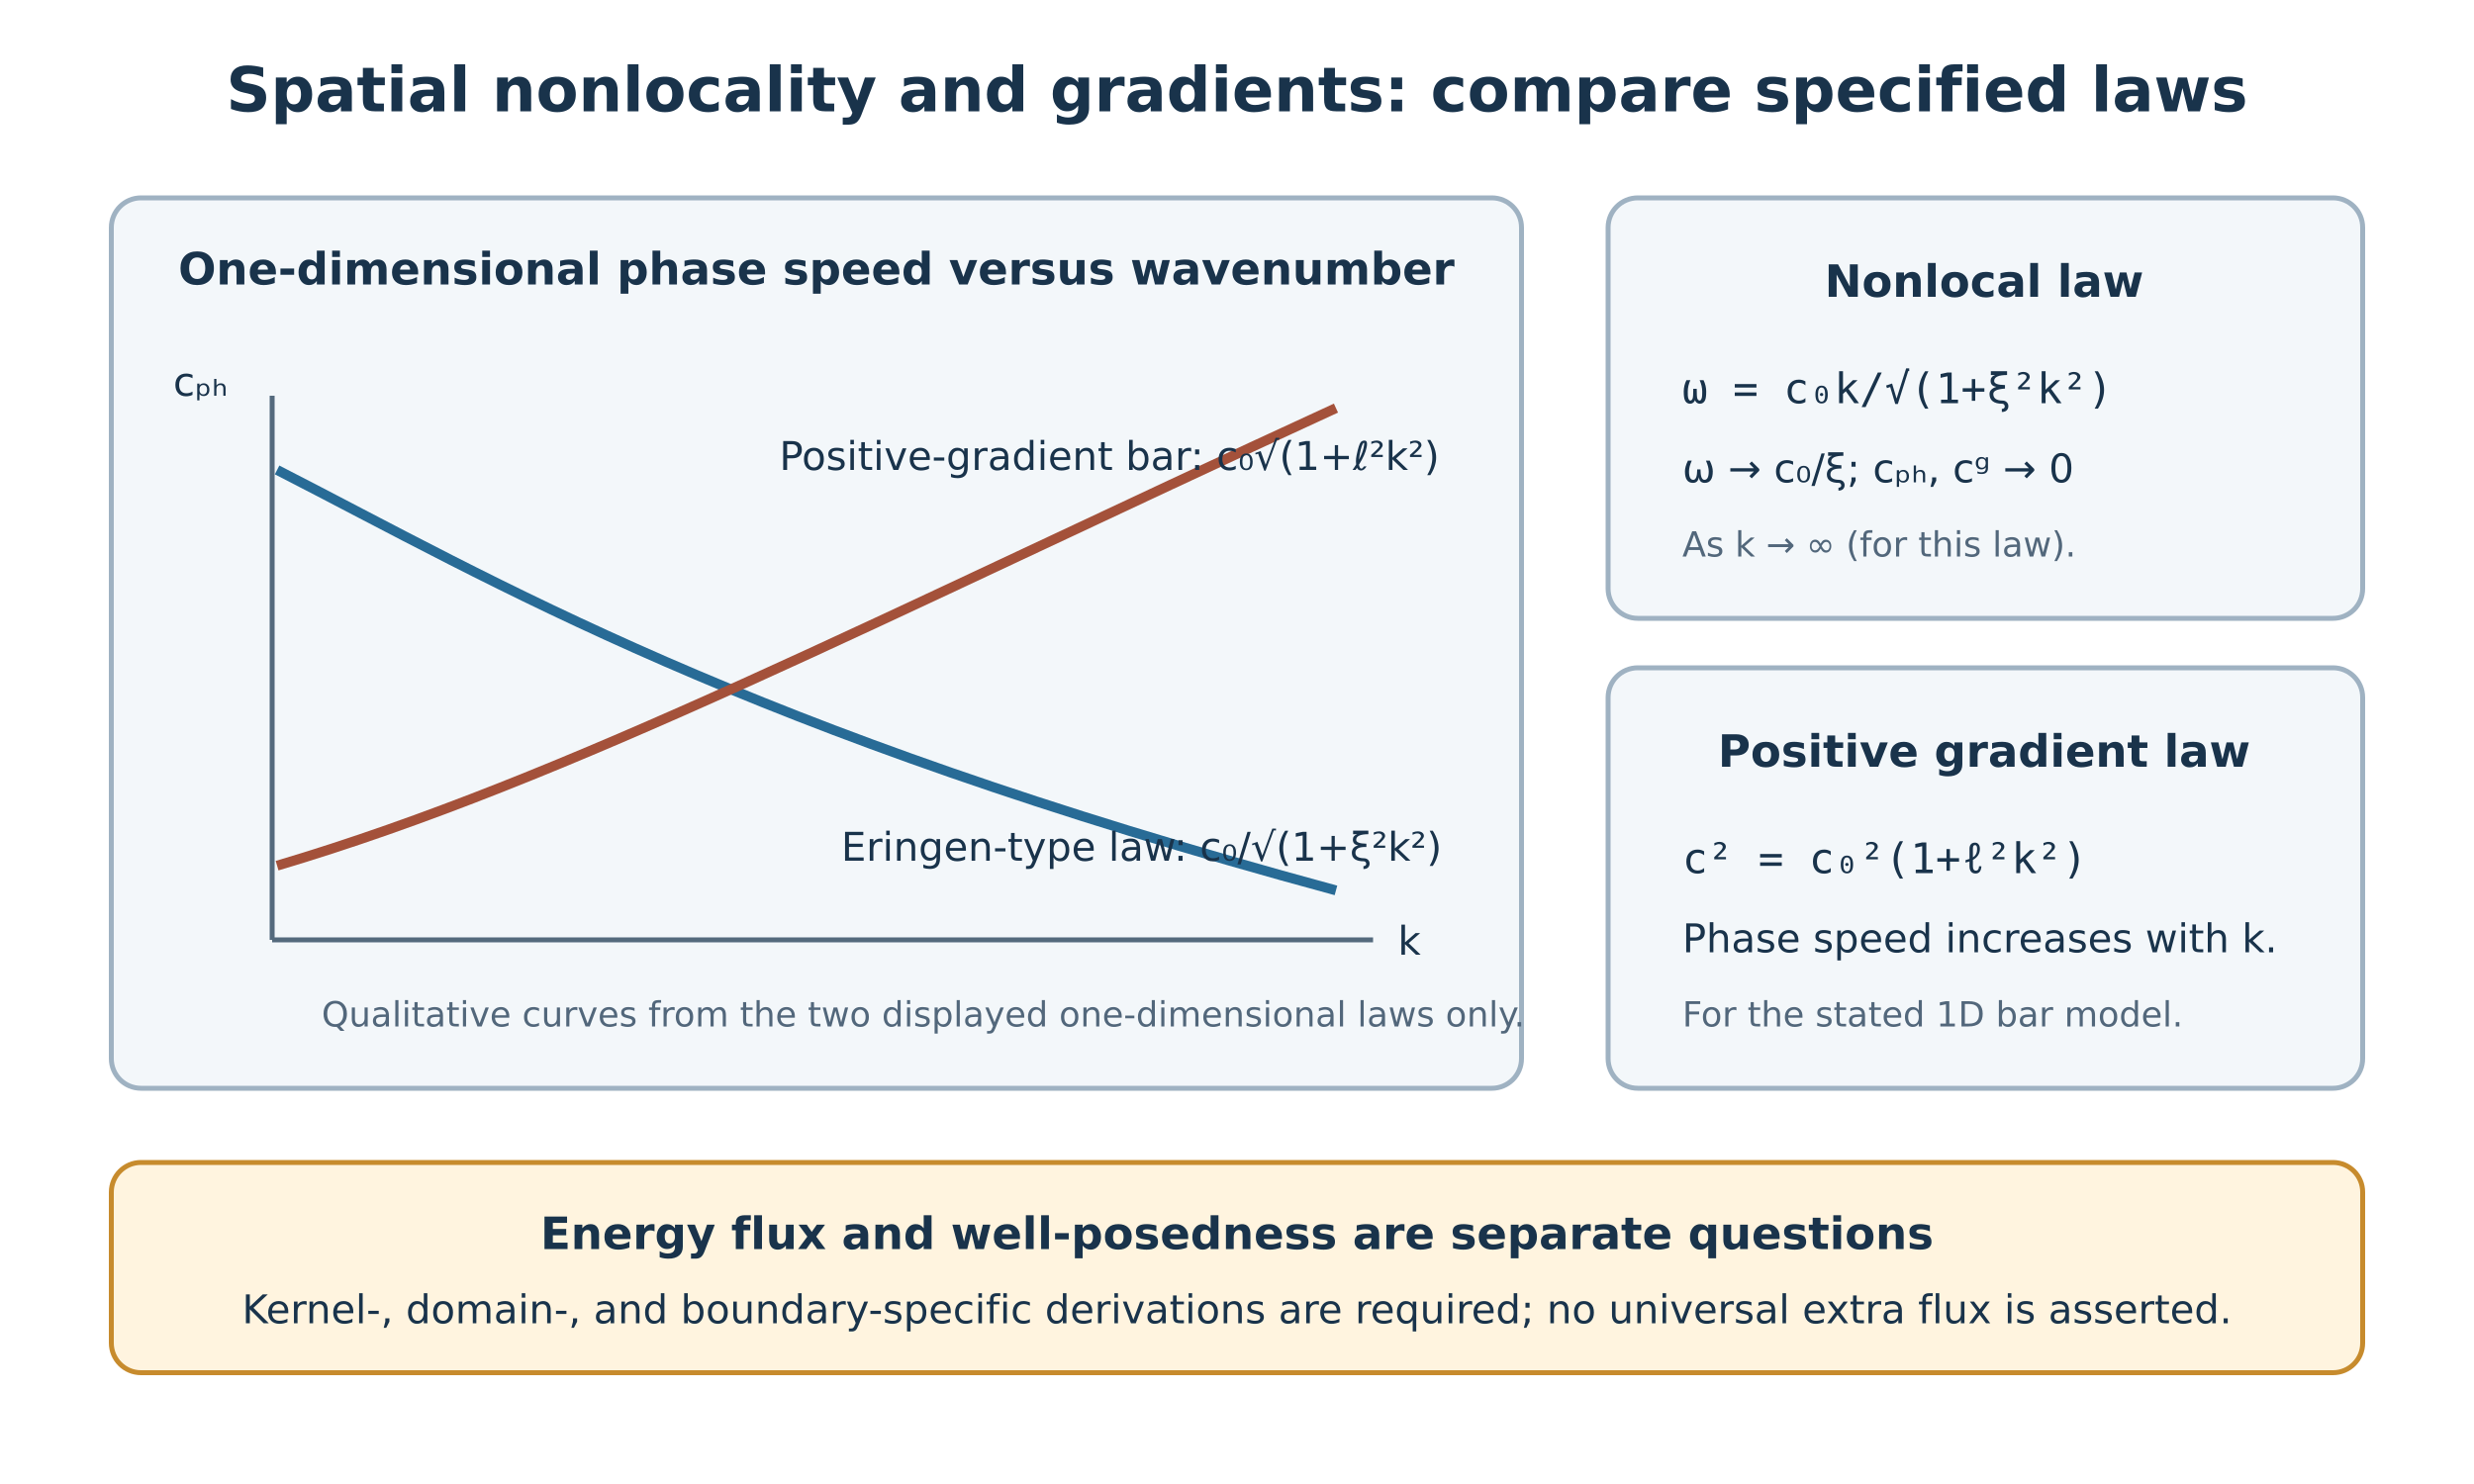
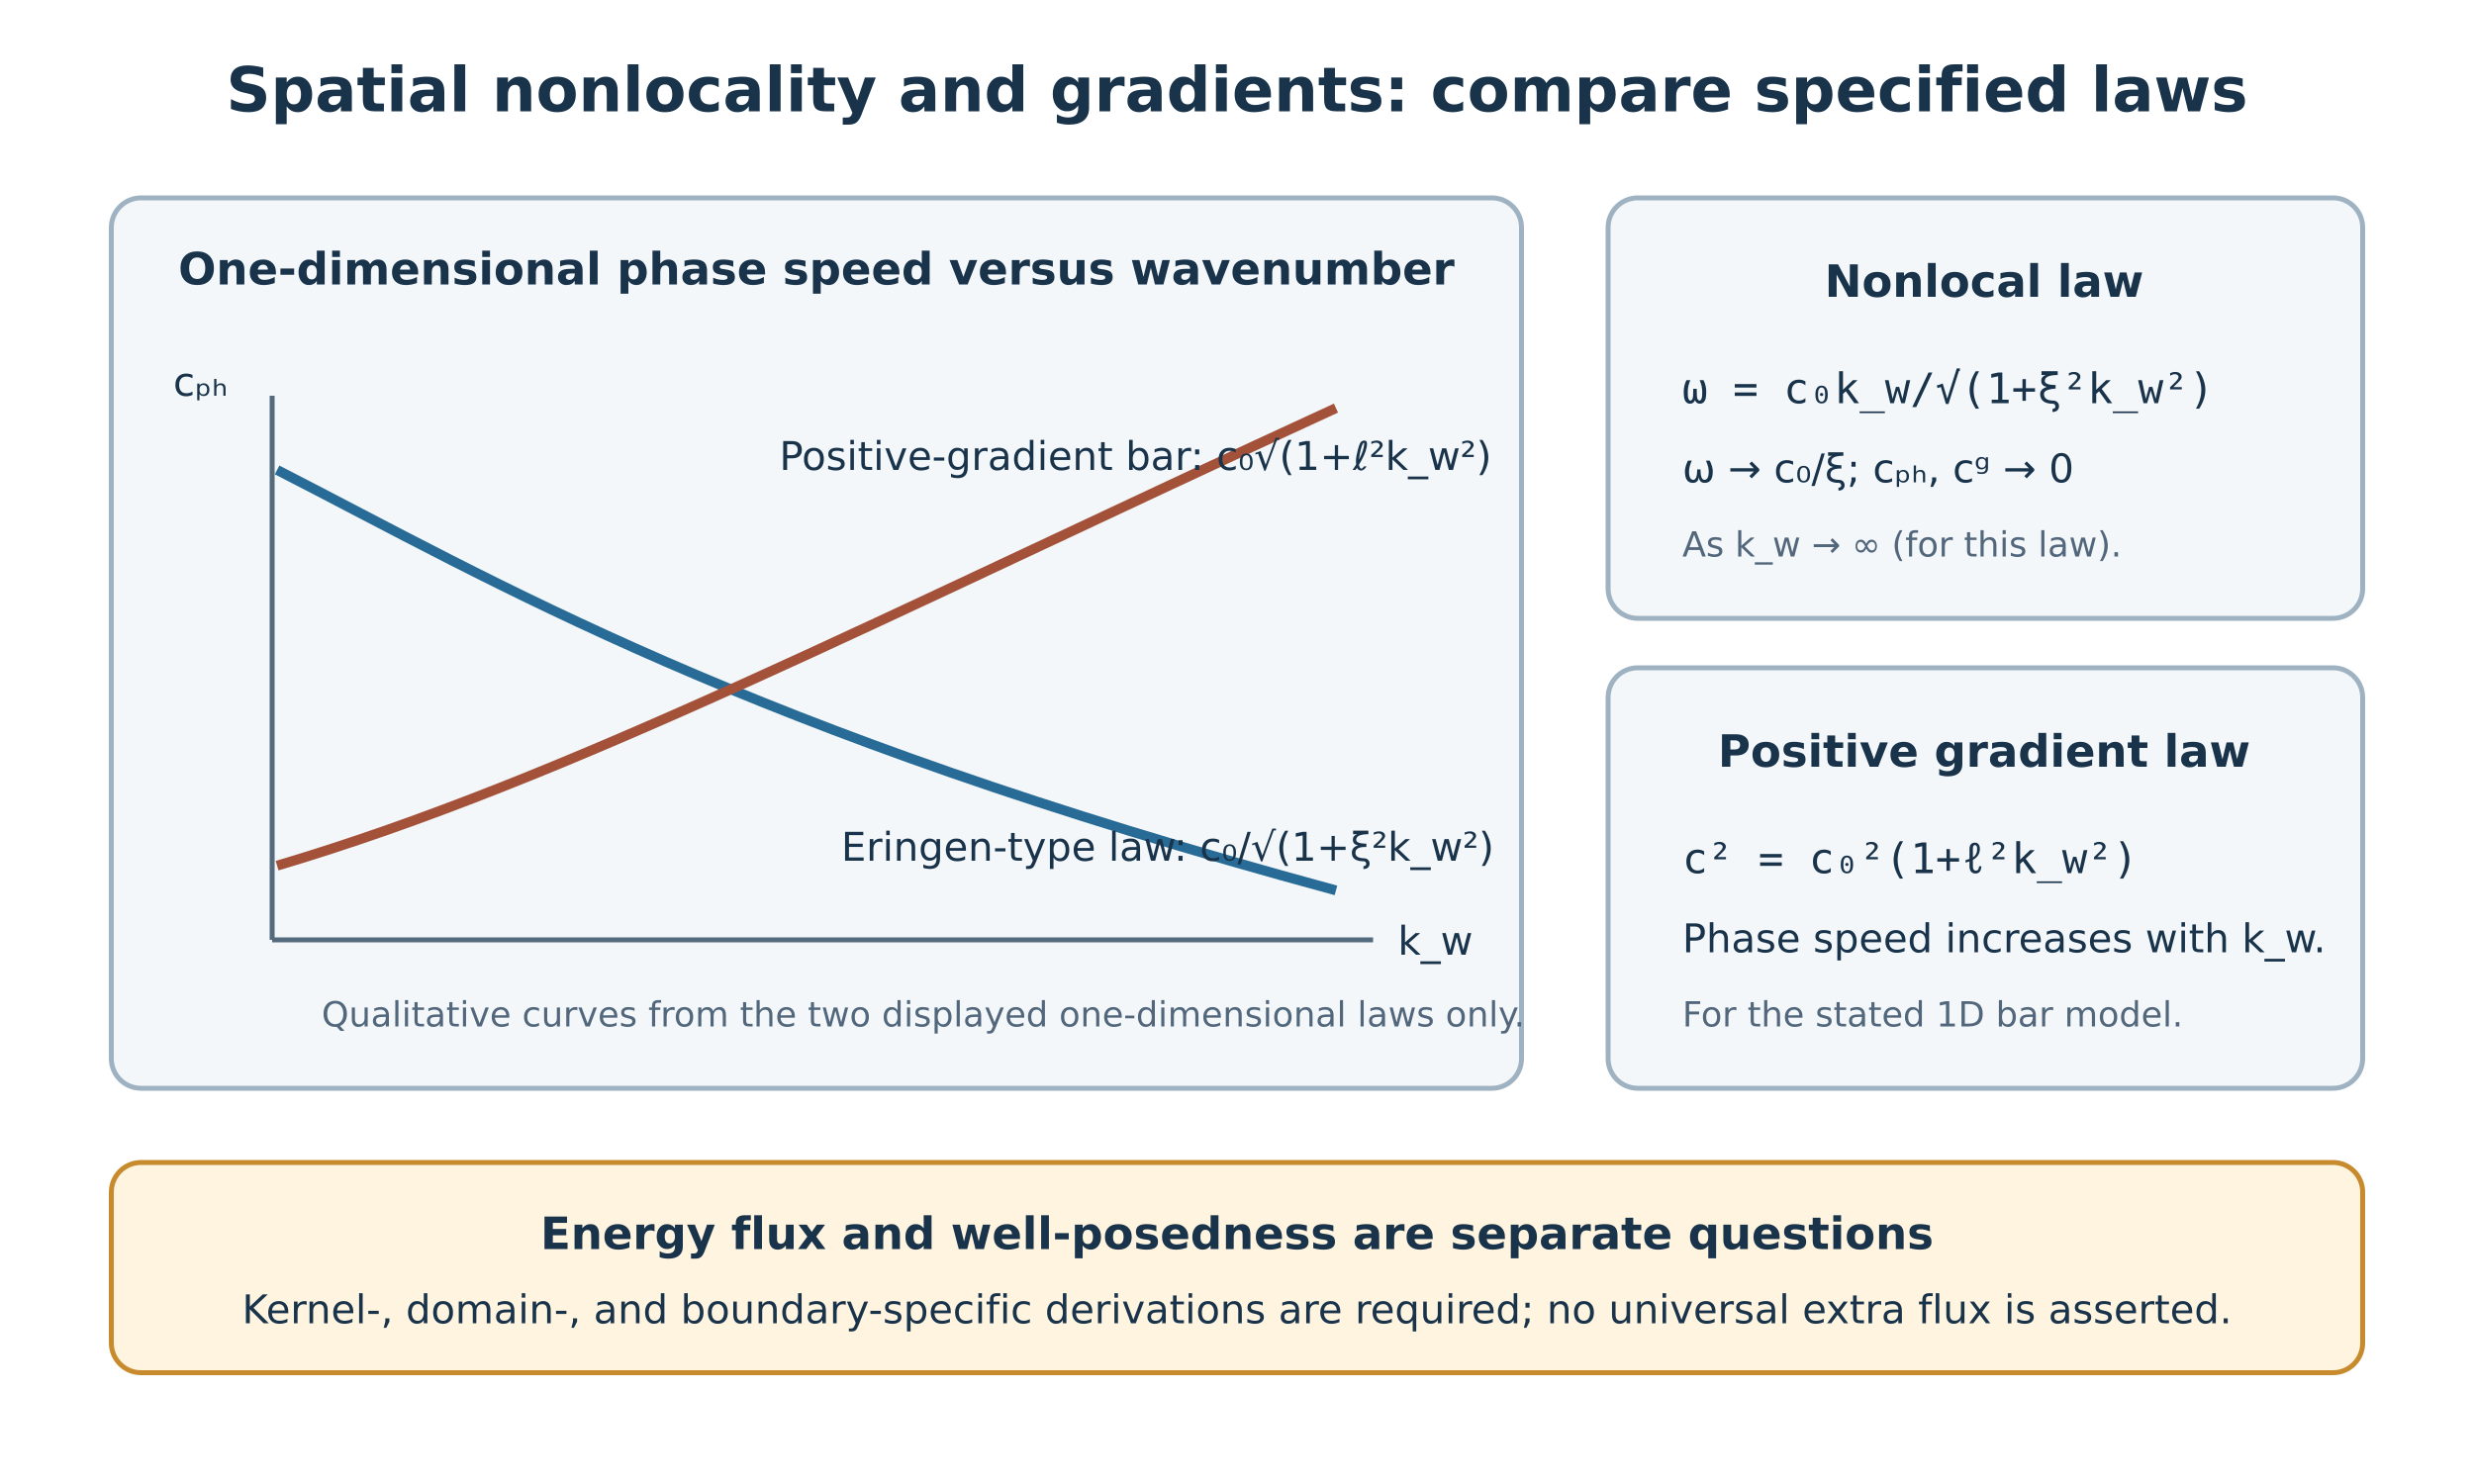
<svg xmlns="http://www.w3.org/2000/svg" width="1000" height="600" viewBox="0 0 1000 600" role="img" aria-labelledby="t d">
  <defs>
    <style>text{font-family:'DejaVu Sans',Arial,sans-serif;fill:#19334b}.title{font-size:25px;font-weight:700}.head{font-size:18px;font-weight:700}.body{font-size:16px}.math{font-family:'DejaVu Sans Mono',monospace;font-size:17px}.note{font-size:14px;fill:#52677b}.card{fill:#f3f7fa;stroke:#9fb2c2;stroke-width:2}.open{fill:#fff4df;stroke:#c78b2d;stroke-width:2}.axis{stroke:#546a7d;stroke-width:2}.curve1{stroke:#286b96;stroke-width:4;fill:none}.curve2{stroke:#a4513a;stroke-width:4;fill:none}</style>
  </defs>
  <rect width="1000" height="600" fill="white" />
  <text x="500" y="45" class="title" text-anchor="middle">Spatial nonlocality and gradients: compare specified laws</text>
  <rect x="45" y="80" width="570" height="360" rx="12" class="card" />
  <text x="330" y="115" class="head" text-anchor="middle">One-dimensional phase speed versus wavenumber</text>
  <line x1="110" y1="380" x2="555" y2="380" class="axis" />
  <line x1="110" y1="380" x2="110" y2="160" class="axis" />
-   <text x="565" y="386" class="body">k</text>
+   <text x="565" y="386" class="body">k_w</text>
  <text x="70" y="160" class="body">cₚₕ</text>
  <path d="M112 190 C200 235 300 295 540 360" class="curve1" />
  <path d="M112 350 C230 315 355 250 540 165" class="curve2" />
-   <text x="340" y="348" class="body" fill="#286b96">Eringen-type law: c₀/√(1+ξ²k²)</text>
-   <text x="315" y="190" class="body" fill="#a4513a">Positive-gradient bar: c₀√(1+ℓ²k²)</text>
+   <text x="340" y="348" class="body" fill="#286b96">Eringen-type law: c₀/√(1+ξ²k_w²)</text>
+   <text x="315" y="190" class="body" fill="#a4513a">Positive-gradient bar: c₀√(1+ℓ²k_w²)</text>
  <text x="130" y="415" class="note">Qualitative curves from the two displayed one-dimensional laws only.</text>
  <rect x="650" y="80" width="305" height="170" rx="12" class="card" />
  <text x="802" y="120" class="head" text-anchor="middle">Nonlocal law</text>
-   <text x="680" y="163" class="math">ω = c₀k/√(1+ξ²k²)</text>
+   <text x="680" y="163" class="math">ω = c₀k_w/√(1+ξ²k_w²)</text>
  <text x="680" y="195" class="body">ω → c₀/ξ; cₚₕ, cᵍ → 0</text>
-   <text x="680" y="225" class="note">As k → ∞ (for this law).</text>
+   <text x="680" y="225" class="note">As k_w → ∞ (for this law).</text>
  <rect x="650" y="270" width="305" height="170" rx="12" class="card" />
  <text x="802" y="310" class="head" text-anchor="middle">Positive gradient law</text>
-   <text x="680" y="353" class="math">c² = c₀²(1+ℓ²k²)</text>
-   <text x="680" y="385" class="body">Phase speed increases with k.</text>
+   <text x="680" y="353" class="math">c² = c₀²(1+ℓ²k_w²)</text>
+   <text x="680" y="385" class="body">Phase speed increases with k_w.</text>
  <text x="680" y="415" class="note">For the stated 1D bar model.</text>
  <rect x="45" y="470" width="910" height="85" rx="12" class="open" />
  <text x="500" y="505" class="head" text-anchor="middle">Energy flux and well-posedness are separate questions</text>
  <text x="500" y="535" class="body" text-anchor="middle">Kernel-, domain-, and boundary-specific derivations are required; no universal extra flux is asserted.</text>
</svg>
